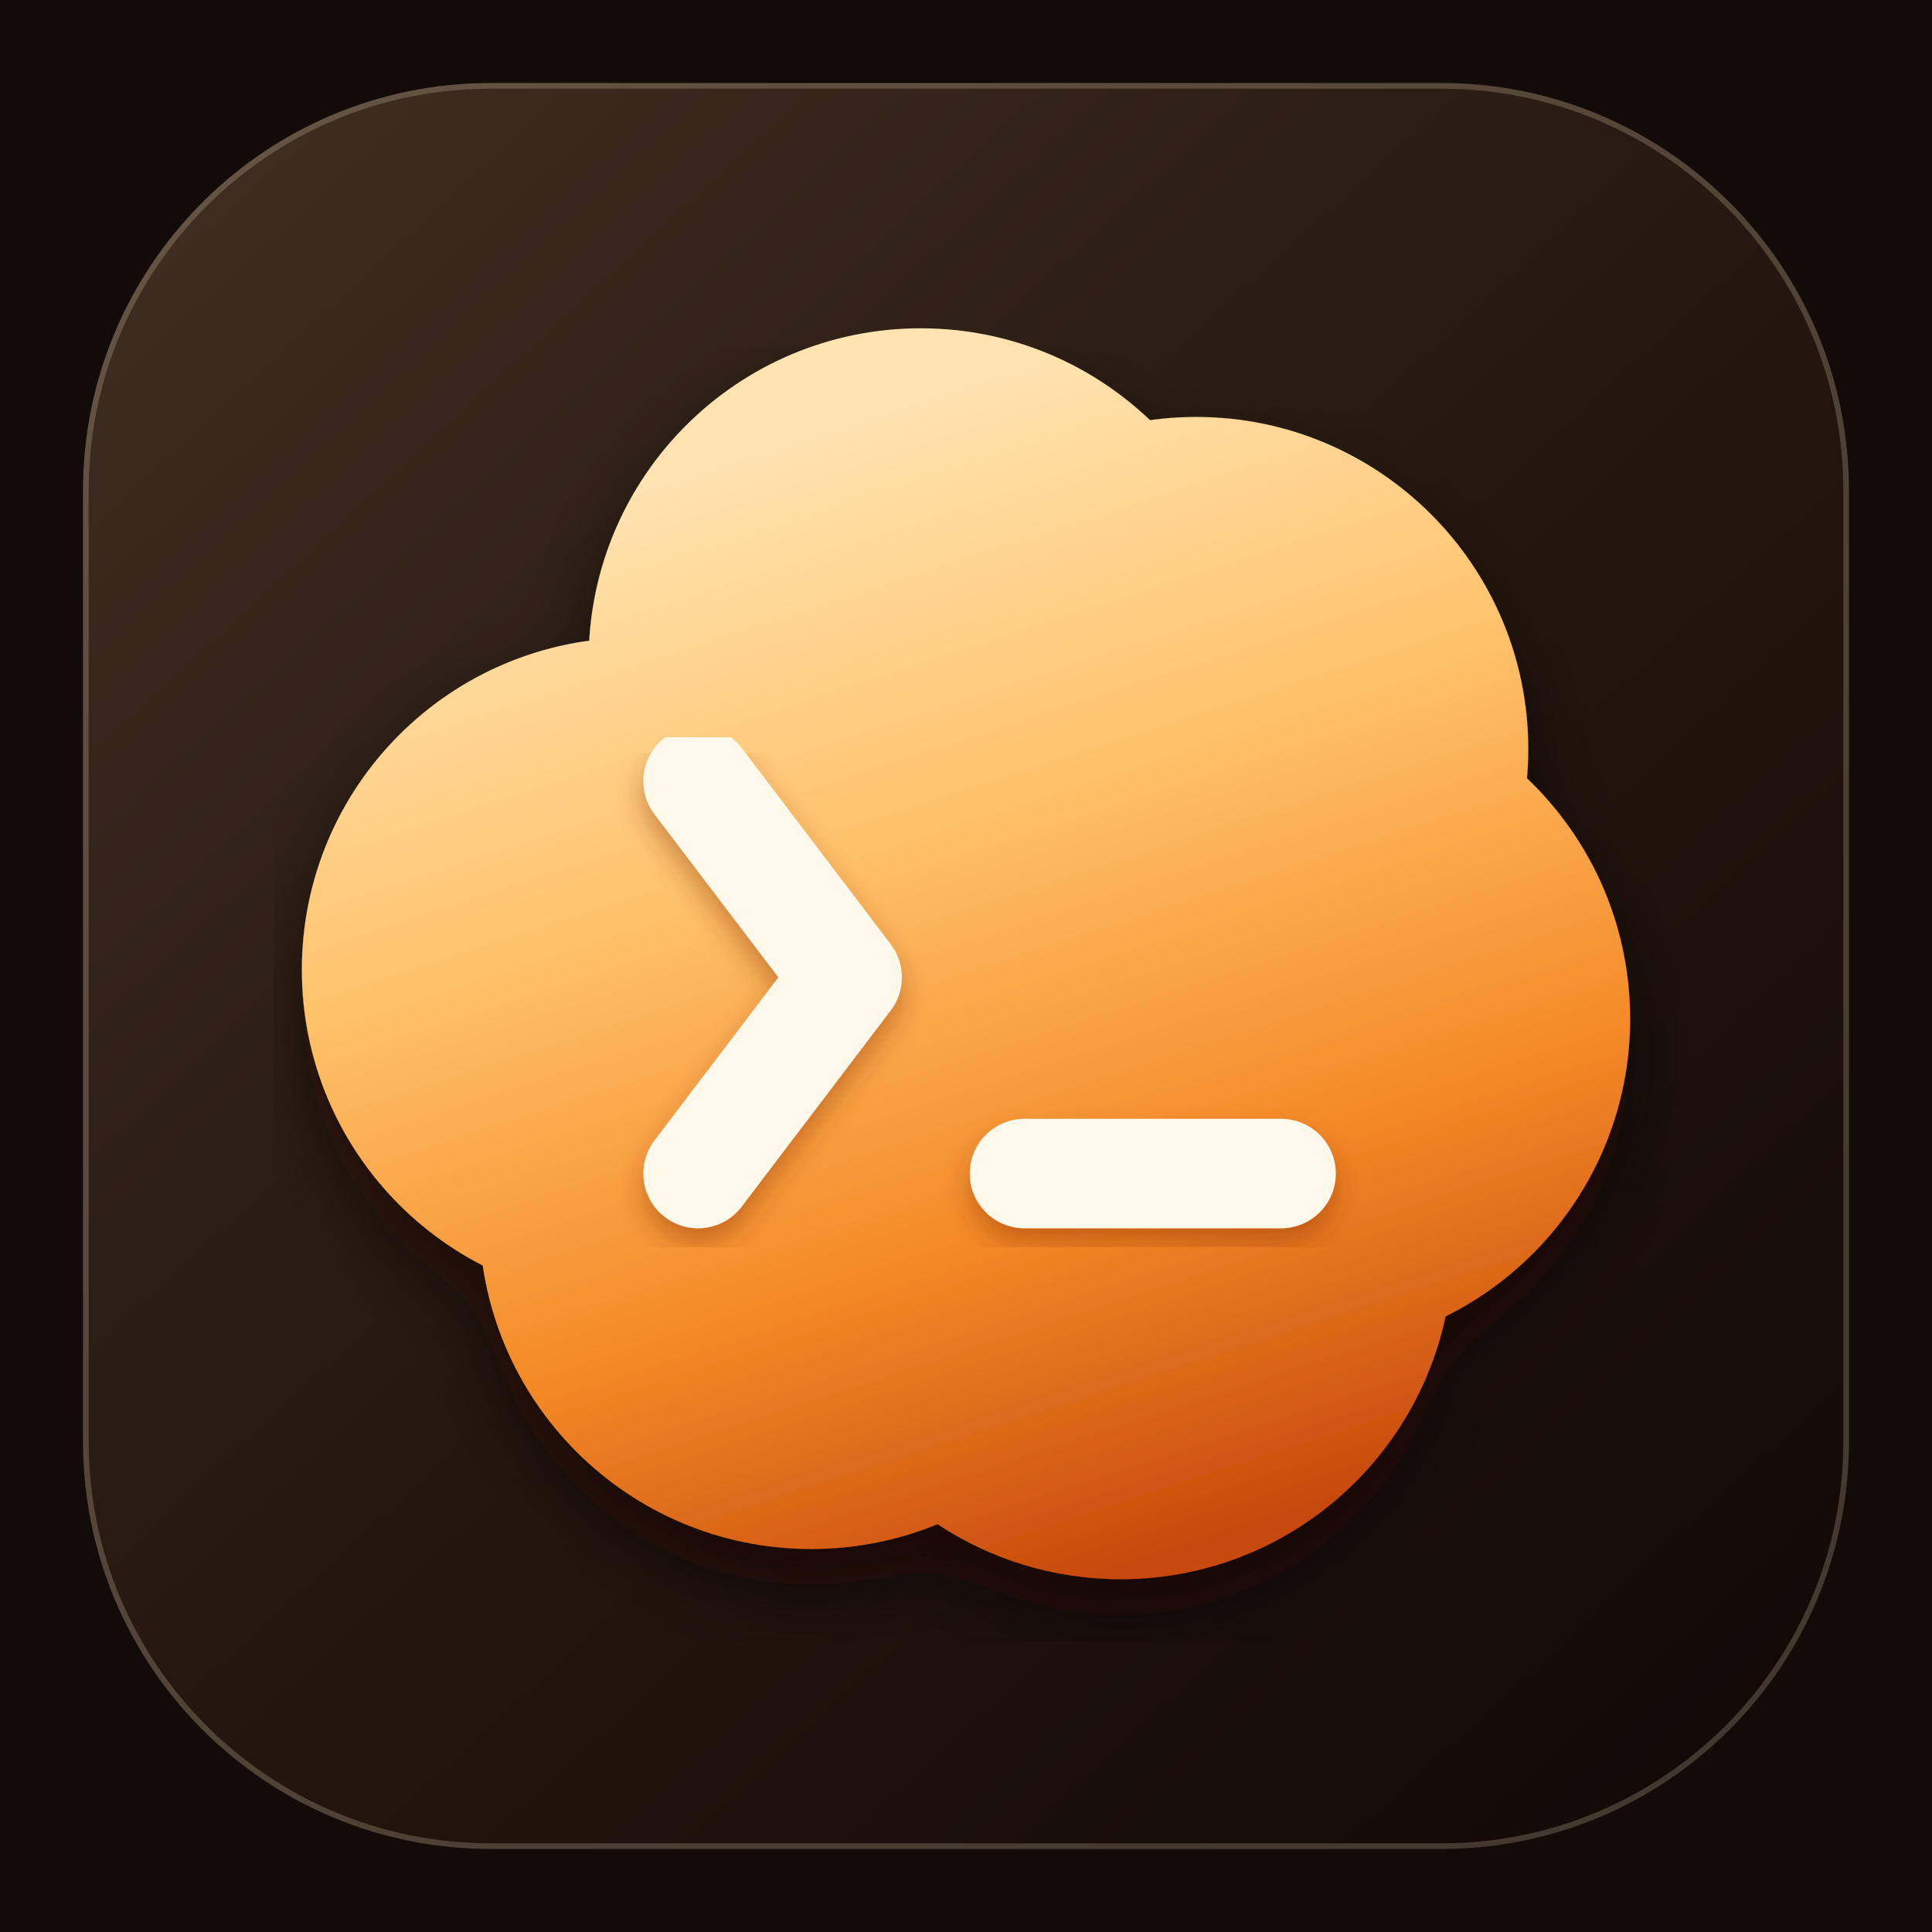
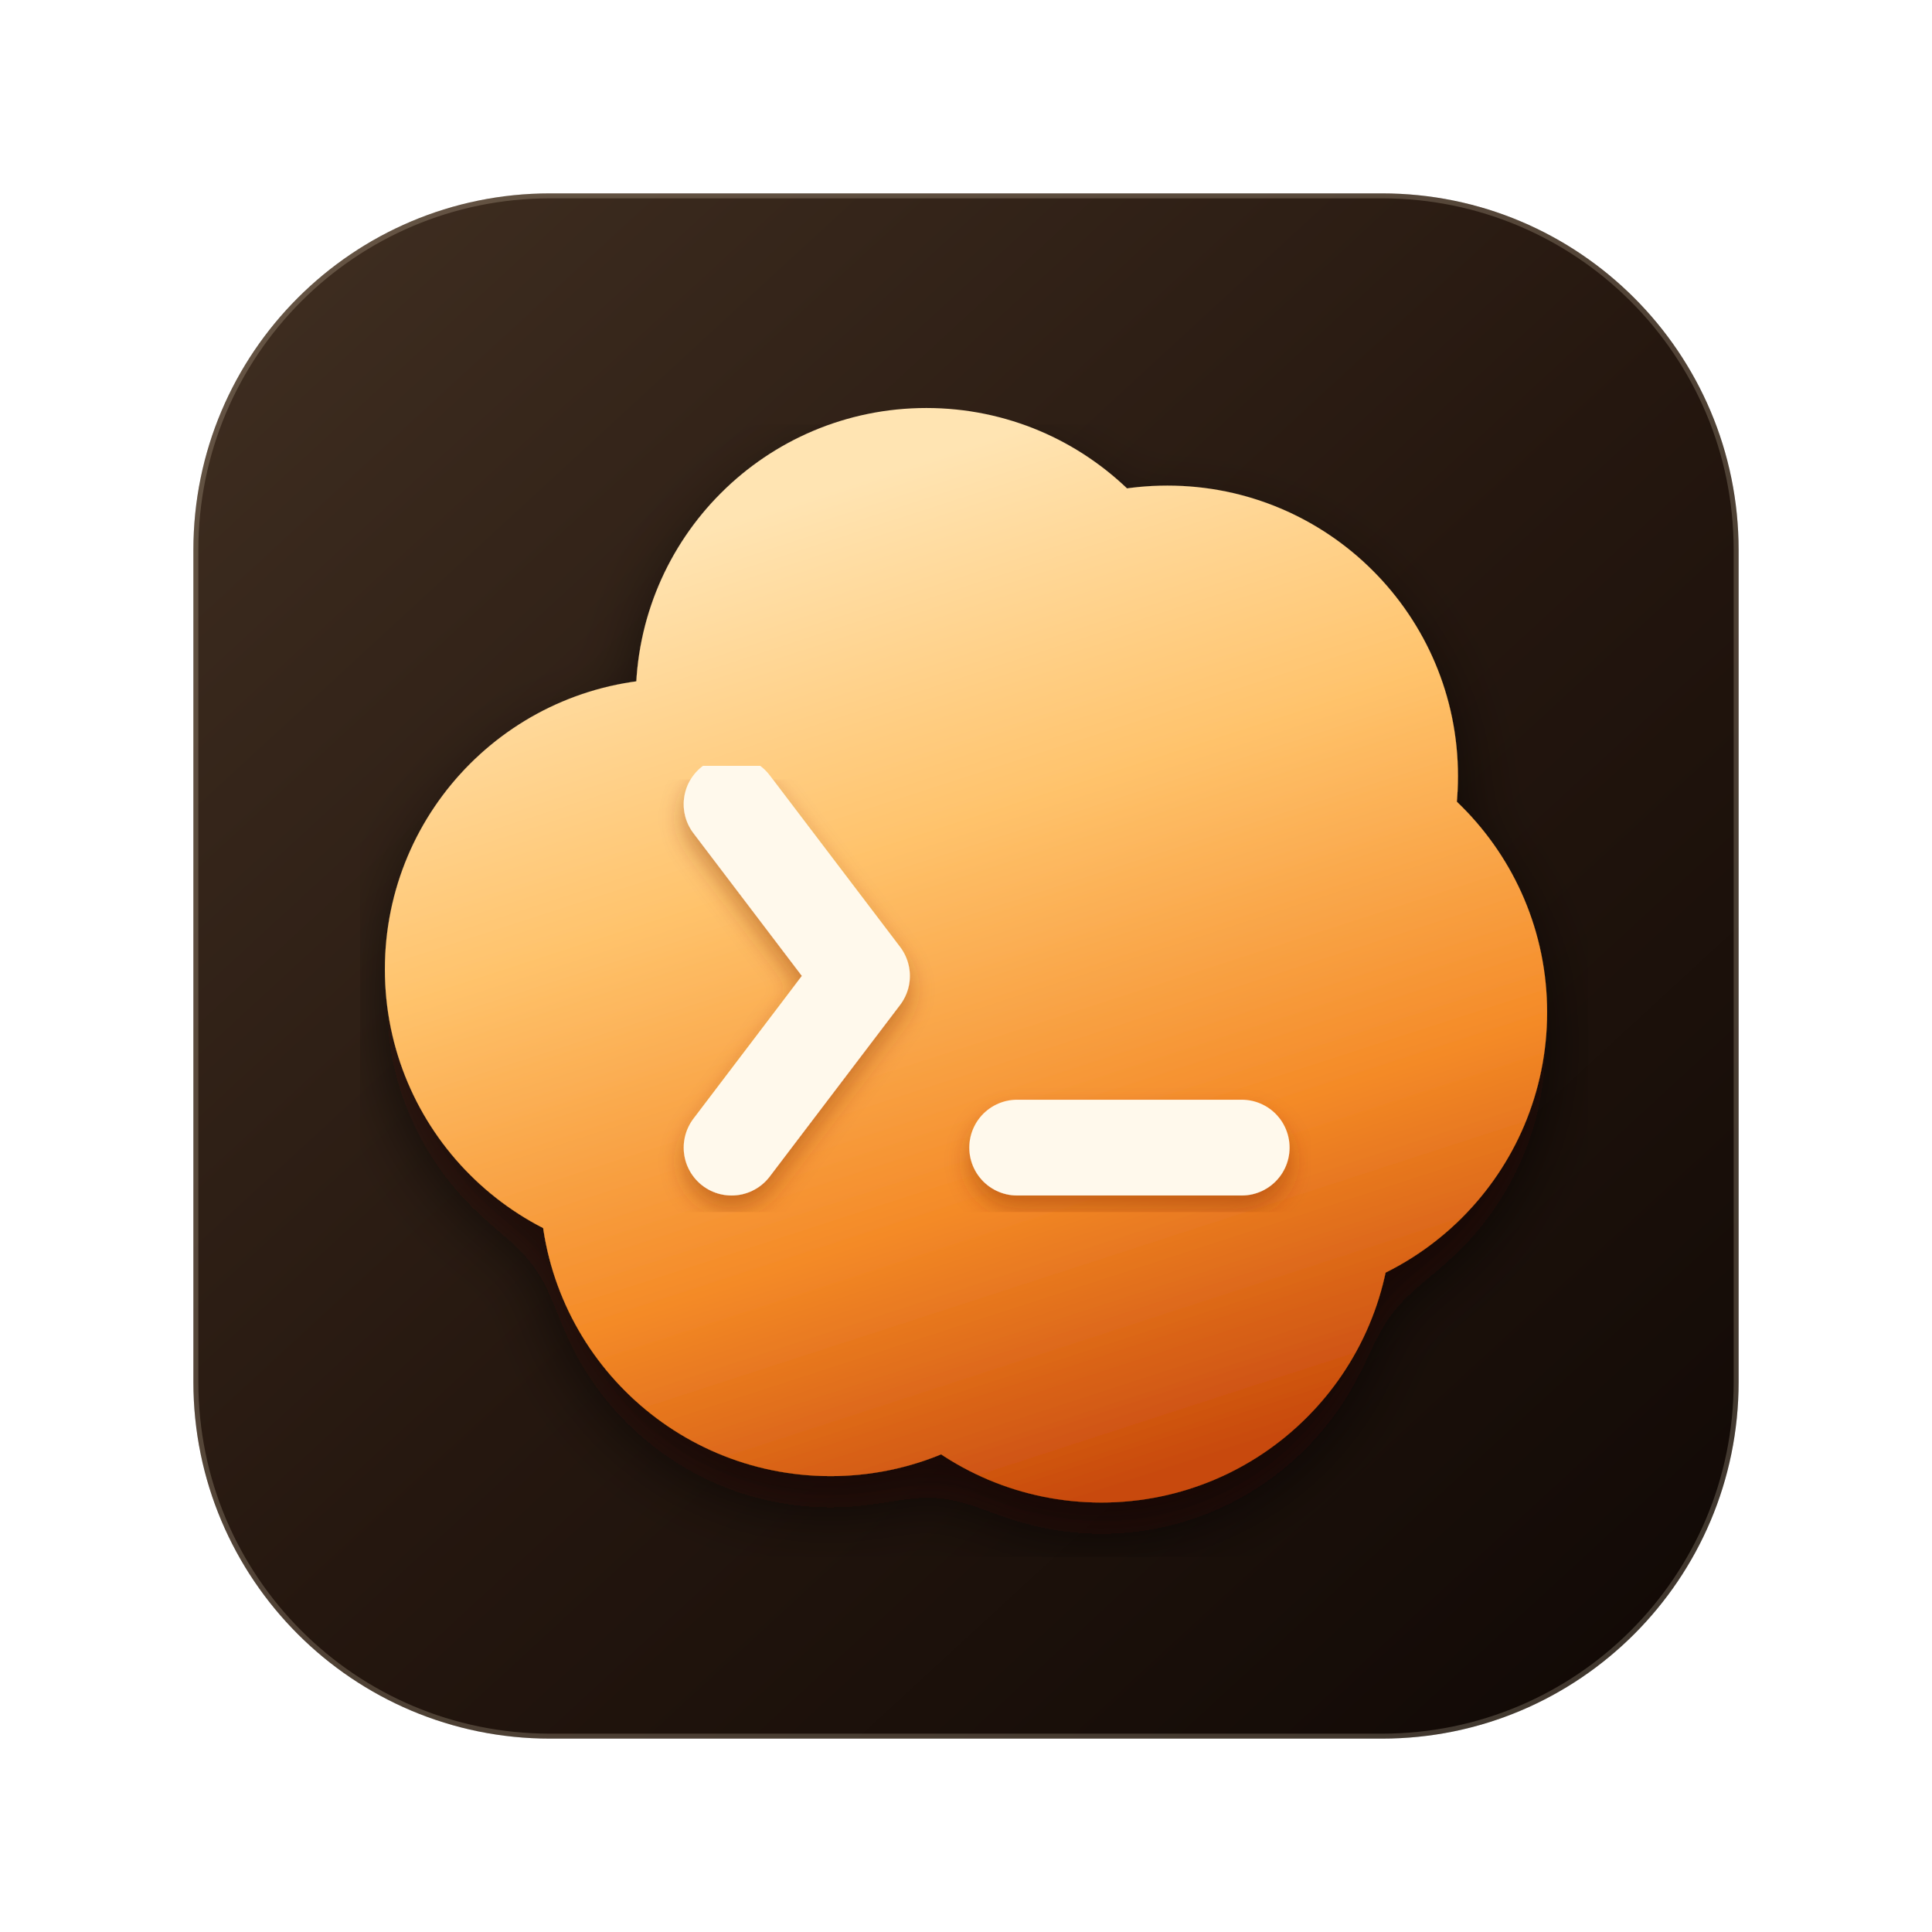
<svg xmlns="http://www.w3.org/2000/svg" width="1024" height="1024" viewBox="0 0 1024 1024" fill="none">
  <defs>
    <linearGradient id="base" x1="102" y1="80" x2="900" y2="946" gradientUnits="userSpaceOnUse">
      <stop stop-color="#3E2D20" />
      <stop offset="0.52" stop-color="#25170F" />
      <stop offset="1" stop-color="#120A06" />
    </linearGradient>
    <linearGradient id="cloud" x1="438" y1="221" x2="632" y2="818" gradientUnits="userSpaceOnUse">
      <stop stop-color="#FFE4B2" />
      <stop offset="0.34" stop-color="#FFC36C" />
      <stop offset="0.7" stop-color="#F48A27" />
      <stop offset="1" stop-color="#C84A0D" />
    </linearGradient>
    <filter id="cloudShadow" x="145" y="164" width="744" height="706" filterUnits="userSpaceOnUse" color-interpolation-filters="sRGB">
      <feDropShadow dx="0" dy="20" stdDeviation="20" flood-color="#100500" flood-opacity="0.62" />
    </filter>
    <filter id="terminalShadow" x="312" y="391" width="409" height="270" filterUnits="userSpaceOnUse" color-interpolation-filters="sRGB">
      <feDropShadow dx="0" dy="8" stdDeviation="7" flood-color="#8B3006" flood-opacity="0.42" />
    </filter>
  </defs>
-   <rect width="1024" height="1024" fill="#120B07" />
-   <rect x="44" y="44" width="936" height="936" rx="216" fill="url(#base)" />
-   <rect x="45.5" y="45.5" width="933" height="933" rx="214.5" stroke="#FFF0D6" stroke-opacity="0.2" stroke-width="3" />
-   <g filter="url(#cloudShadow)" fill="url(#cloud)">
-     <circle cx="512" cy="510" r="222" />
-     <circle cx="488" cy="350" r="176" />
-     <circle cx="634" cy="397" r="176" />
-     <circle cx="688" cy="540" r="176" />
-     <circle cx="594" cy="661" r="176" />
-     <circle cx="430" cy="645" r="176" />
-     <circle cx="336" cy="514" r="176" />
-   </g>
-   <g filter="url(#terminalShadow)" stroke="#FFF9EC" stroke-width="58" stroke-linecap="round" stroke-linejoin="round">
-     <path d="M370 414L449 518L370 622" />
-     <path d="M543 622H679" />
+   <g transform="translate(64 64) scale(0.875)">
+     <rect x="44" y="44" width="936" height="936" rx="216" fill="url(#base)" />
+     <rect x="45.5" y="45.5" width="933" height="933" rx="214.5" stroke="#FFF0D6" stroke-opacity="0.2" stroke-width="3" />
+     <g filter="url(#cloudShadow)" fill="url(#cloud)">
+       <circle cx="512" cy="510" r="222" />
+       <circle cx="488" cy="350" r="176" />
+       <circle cx="634" cy="397" r="176" />
+       <circle cx="688" cy="540" r="176" />
+       <circle cx="594" cy="661" r="176" />
+       <circle cx="430" cy="645" r="176" />
+       <circle cx="336" cy="514" r="176" />
+     </g>
+     <g filter="url(#terminalShadow)" stroke="#FFF9EC" stroke-width="58" stroke-linecap="round" stroke-linejoin="round">
+       <path d="M370 414L449 518L370 622" />
+       <path d="M543 622H679" />
+     </g>
  </g>
</svg>
